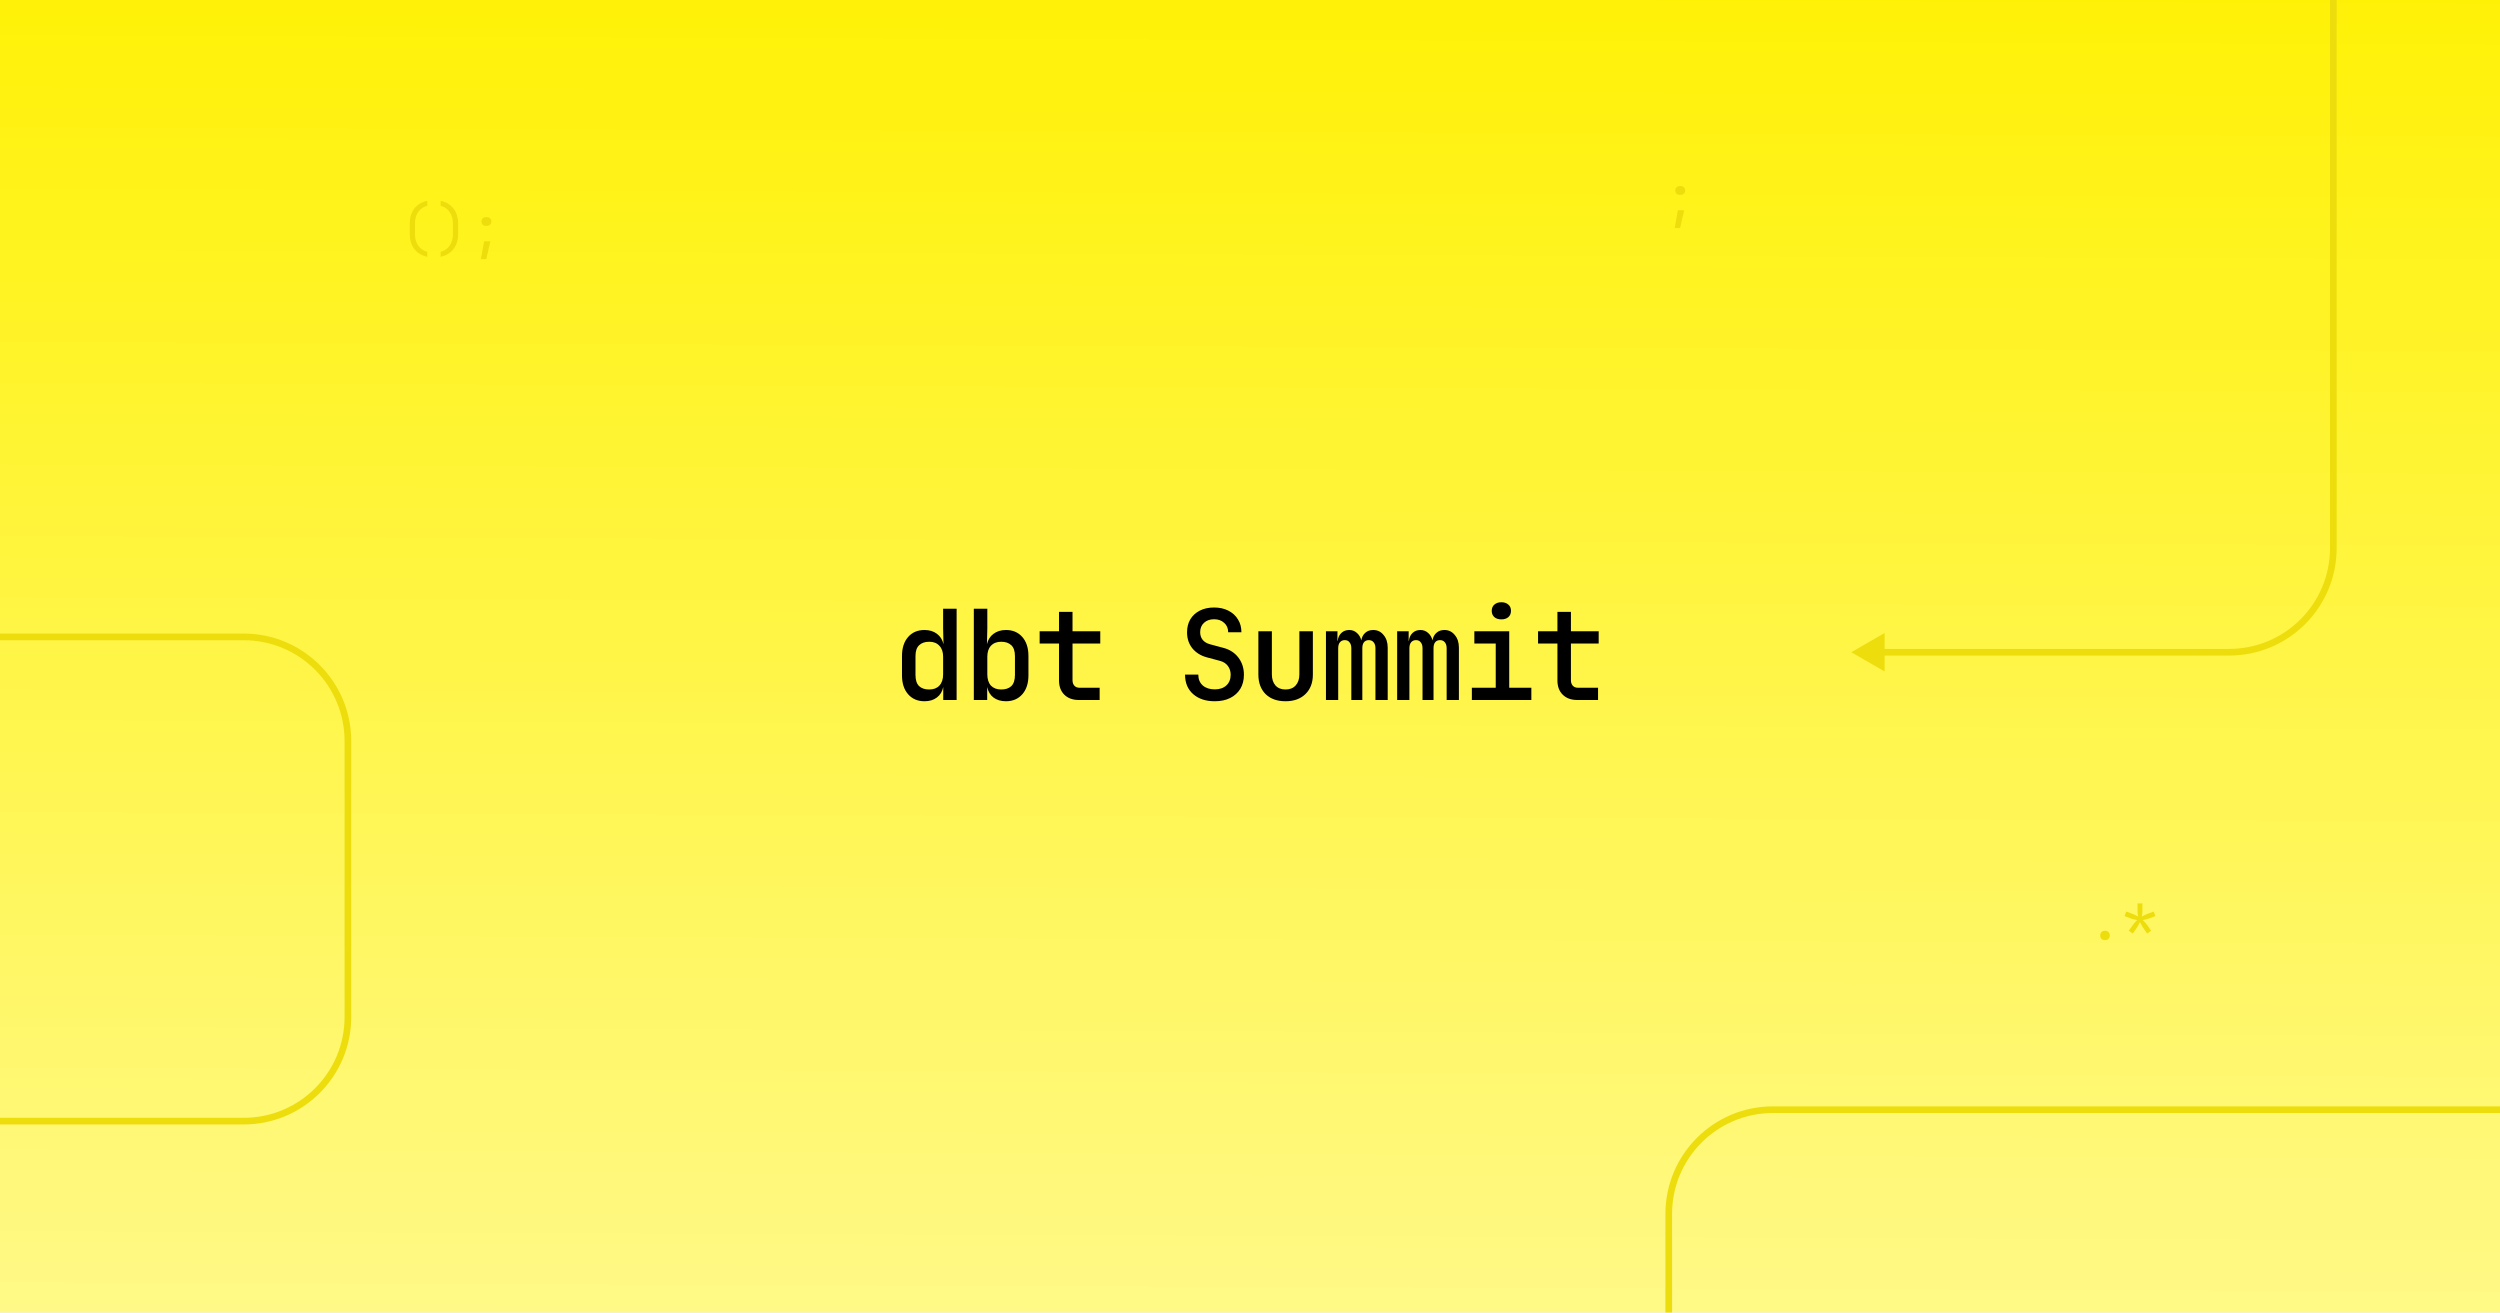
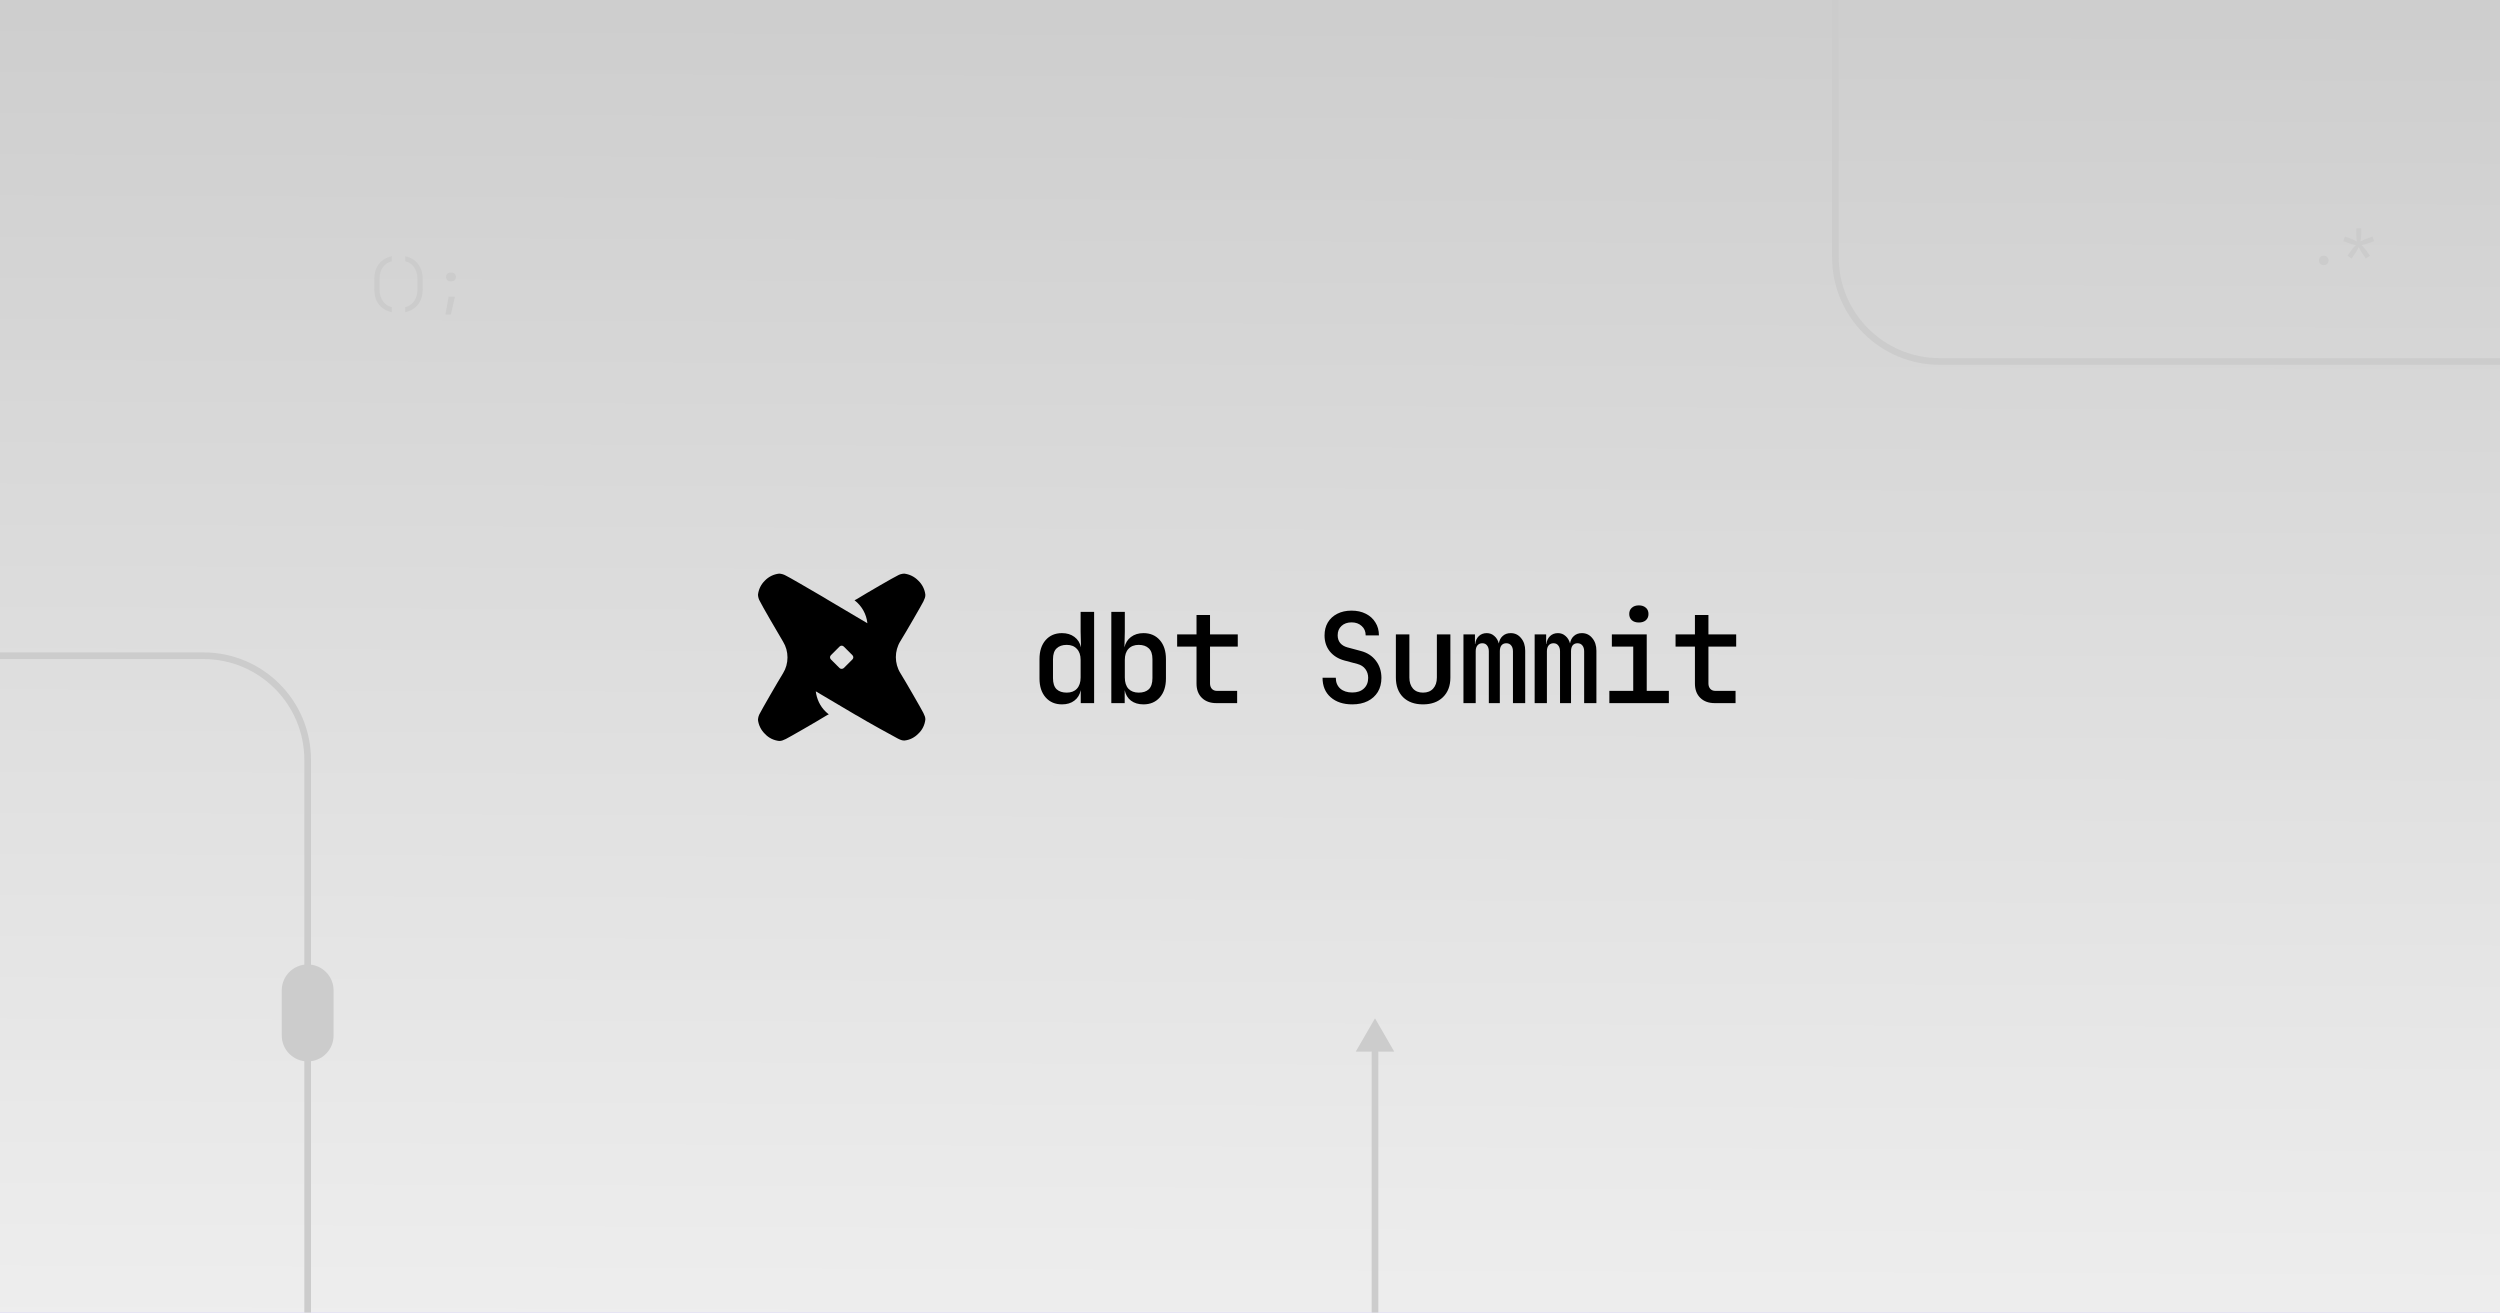
- <svg xmlns="http://www.w3.org/2000/svg" width="1200" height="630" fill="none" viewBox="0 0 1200 630">
-   <g clip-path="url(#clip0_18645_31661)">
-     <g clip-path="url(#clip1_18645_31661)">
-       <path fill="url(#paint0_linear_18645_31661)" d="M0 0h1200v630H0z" />
-       <path fill="#eddd0c" d="m888.623 313.073 16-9.237v18.475zm181.377 0v1.6zm50-442.854h1.6v392.854h-3.2v-392.854zm-50 442.854v1.6H903.023v-3.2H1070zm50-50h1.6c0 28.498-23.1 51.6-51.6 51.6v-3.2c26.73 0 48.4-21.669 48.4-48.4z" />
-       <path stroke="#eddd0c" stroke-linecap="round" stroke-linejoin="round" stroke-width="3.2" d="M1251.55 532.656H851c-27.614 0-50 22.385-50 50v89.516" />
-       <path stroke="#eddd0c" stroke-width="3.2" d="M-104.004 538.148h221c27.614 0 50-22.385 50-50V355.717c0-27.614-22.386-50-50-50h-247.003" />
-       <path fill="#eddd0c" d="M806.225 93.52q-.924 0-1.512-.588t-.588-1.512q0-.896.588-1.484.617-.616 1.512-.616h.56c.598 0 1.092.205 1.484.616.411.392.616.887.616 1.484q0 .924-.588 1.512t-1.512.588zm-2.38 15.96 1.54-8.568h3.024l-1.96 8.568zM205.08 123.262c-2.669-.597-4.741-1.848-6.216-3.752-1.456-1.904-2.184-4.293-2.184-7.168v-5.04c0-2.874.728-5.264 2.184-7.168q2.212-2.856 6.216-3.752v2.436c-1.195.28-2.24.812-3.136 1.596-.877.784-1.559 1.764-2.044 2.94-.467 1.158-.7 2.474-.7 3.948v5.04c0 1.456.233 2.772.7 3.948.485 1.176 1.167 2.156 2.044 2.94.896.784 1.941 1.316 3.136 1.596zm6.429 0v-2.436c1.213-.28 2.259-.812 3.136-1.596q1.315-1.176 2.016-2.94c.485-1.176.728-2.492.728-3.948v-5.04c0-1.474-.243-2.79-.728-3.948q-.701-1.764-2.016-2.94c-.877-.784-1.923-1.316-3.136-1.596v-2.436c2.669.597 4.732 1.848 6.188 3.752 1.475 1.904 2.212 4.294 2.212 7.168v5.04c0 2.875-.737 5.264-2.212 7.168-1.456 1.904-3.519 3.155-6.188 3.752m21.689-14.84q-.924 0-1.512-.588t-.588-1.512c0-.597.196-1.092.588-1.484.411-.41.915-.616 1.512-.616h.56c.597 0 1.092.206 1.484.616.411.392.616.887.616 1.484q0 .924-.588 1.512t-1.512.588zm-2.38 15.96 1.54-8.568h3.024l-1.96 8.568zM1010.4 451.28c-.69 0-1.25-.205-1.68-.616-.41-.411-.62-.943-.62-1.596 0-.691.21-1.251.62-1.68.43-.429.99-.644 1.68-.644s1.24.215 1.65.644c.43.429.65.989.65 1.68 0 .653-.22 1.185-.65 1.596-.41.411-.96.616-1.65.616m13.35-3.164-1.94-1.372 1.82-2.604c.25-.336.57-.747.98-1.232.43-.485.83-.915 1.21-1.288q-.795-.113-1.65-.336-.87-.224-1.38-.42l-2.99-1.12.78-2.212 3.03 1.12c.31.112.73.289 1.26.532.52.243.99.495 1.42.756-.09-.485-.16-.98-.22-1.484-.04-.523-.06-.961-.06-1.316v-3.5h2.36v3.5c0 .355-.03.793-.09 1.316-.05.504-.13.999-.22 1.484.45-.261.92-.513 1.43-.756.52-.243.95-.42 1.28-.532l3.03-1.12.78 2.212-2.99 1.12q-.51.197-1.38.42t-1.65.336c.37.373.78.812 1.21 1.316.42.485.75.887.98 1.204l1.82 2.604-1.94 1.372-1.82-2.632c-.22-.317-.49-.756-.81-1.316s-.59-1.083-.81-1.568c-.22.485-.5 1.008-.81 1.568-.32.541-.59.98-.81 1.316z" />
+ <svg xmlns="http://www.w3.org/2000/svg" width="1200" height="630" viewBox="0 0 1200 630" fill="none">
+   <g clip-path="url(#clip0_18266_11622)">
+     <rect width="1200" height="630" fill="url(#paint0_linear_18266_11622)" />
+     <g clip-path="url(#clip1_18266_11622)">
+       <rect width="1200" height="630" fill="url(#paint1_linear_18266_11622)" />
+       <path d="M881 -27.461L881 123.501C881 151.115 903.386 173.501 931 173.501L1208 173.501" stroke="#CCCCCC" stroke-width="3.2" />
+       <path d="M188.07 149.86C185.4 149.263 183.328 148.012 181.854 146.108C180.398 144.204 179.67 141.815 179.67 138.94V133.9C179.67 131.025 180.398 128.636 181.854 126.732C183.328 124.828 185.4 123.577 188.07 122.98V125.416C186.875 125.696 185.83 126.228 184.934 127.012C184.056 127.796 183.375 128.776 182.89 129.952C182.423 131.109 182.19 132.425 182.19 133.9V138.94C182.19 140.396 182.423 141.712 182.89 142.888C183.375 144.064 184.056 145.044 184.934 145.828C185.83 146.612 186.875 147.144 188.07 147.424V149.86ZM194.499 149.86V147.424C195.712 147.144 196.757 146.612 197.635 145.828C198.512 145.044 199.184 144.064 199.651 142.888C200.136 141.712 200.379 140.396 200.379 138.94V133.9C200.379 132.425 200.136 131.109 199.651 129.952C199.184 128.776 198.512 127.796 197.635 127.012C196.757 126.228 195.712 125.696 194.499 125.416V122.98C197.168 123.577 199.231 124.828 200.687 126.732C202.161 128.636 202.899 131.025 202.899 133.9V138.94C202.899 141.815 202.161 144.204 200.687 146.108C199.231 148.012 197.168 149.263 194.499 149.86ZM216.188 135.02C215.572 135.02 215.068 134.824 214.676 134.432C214.284 134.04 214.088 133.536 214.088 132.92C214.088 132.323 214.284 131.828 214.676 131.436C215.087 131.025 215.591 130.82 216.188 130.82H216.748C217.345 130.82 217.84 131.025 218.232 131.436C218.643 131.828 218.848 132.323 218.848 132.92C218.848 133.536 218.652 134.04 218.26 134.432C217.868 134.824 217.364 135.02 216.748 135.02H216.188ZM213.808 150.98L215.348 142.412H218.372L216.412 150.98H213.808Z" fill="#CCCCCC" />
+       <path d="M1115.4 127.28C1114.71 127.28 1114.15 127.075 1113.72 126.664C1113.31 126.253 1113.1 125.721 1113.1 125.068C1113.1 124.377 1113.31 123.817 1113.72 123.388C1114.15 122.959 1114.71 122.744 1115.4 122.744C1116.09 122.744 1116.64 122.959 1117.05 123.388C1117.48 123.817 1117.7 124.377 1117.7 125.068C1117.7 125.721 1117.48 126.253 1117.05 126.664C1116.64 127.075 1116.09 127.28 1115.4 127.28ZM1128.75 124.116L1126.81 122.744L1128.63 120.14C1128.88 119.804 1129.2 119.393 1129.61 118.908C1130.04 118.423 1130.44 117.993 1130.82 117.62C1130.29 117.545 1129.74 117.433 1129.17 117.284C1128.59 117.135 1128.13 116.995 1127.79 116.864L1124.8 115.744L1125.58 113.532L1128.61 114.652C1128.92 114.764 1129.34 114.941 1129.87 115.184C1130.39 115.427 1130.86 115.679 1131.29 115.94C1131.2 115.455 1131.13 114.96 1131.07 114.456C1131.03 113.933 1131.01 113.495 1131.01 113.14V109.64H1133.37V113.14C1133.37 113.495 1133.34 113.933 1133.28 114.456C1133.23 114.96 1133.15 115.455 1133.06 115.94C1133.51 115.679 1133.98 115.427 1134.49 115.184C1135.01 114.941 1135.44 114.764 1135.77 114.652L1138.8 113.532L1139.58 115.744L1136.59 116.864C1136.25 116.995 1135.79 117.135 1135.21 117.284C1134.63 117.433 1134.08 117.545 1133.56 117.62C1133.93 117.993 1134.34 118.432 1134.77 118.936C1135.19 119.421 1135.52 119.823 1135.75 120.14L1137.57 122.744L1135.63 124.116L1133.81 121.484C1133.59 121.167 1133.32 120.728 1133 120.168C1132.68 119.608 1132.41 119.085 1132.19 118.6C1131.97 119.085 1131.69 119.608 1131.38 120.168C1131.06 120.709 1130.79 121.148 1130.57 121.484L1128.75 124.116Z" fill="#CCCCCC" />
+       <path d="M658.399 665.5C658.399 666.384 659.116 667.1 659.999 667.1C660.883 667.1 661.599 666.384 661.599 665.5L659.999 665.5L658.399 665.5ZM660 488.778L650.762 504.778L669.237 504.778L660 488.778ZM659.999 665.5L661.599 665.5L661.6 503.178L660 503.178L658.4 503.178L658.399 665.5L659.999 665.5Z" fill="#CCCCCC" />
+       <path d="M147.676 637.531L147.676 364.754C147.676 337.14 125.29 314.754 97.676 314.754L-69.571 314.754" stroke="#CCCCCC" stroke-width="3.2" stroke-linecap="round" stroke-linejoin="round" />
+       <rect x="136.839" y="464.531" width="21.675" height="43.349" rx="10.837" fill="#CCCCCC" stroke="#CCCCCC" stroke-width="3.2" />
    </g>
-     <path fill="#000" d="M443.757 336.6q-4.92 0-7.86-3.36t-2.94-9.06v-9.3q0-5.76 2.94-9.12t7.86-3.36q3.54 0 5.94 1.8 2.46 1.8 3.18 5.04l-.18-7.62v-9.42h6.48V336h-6.42v-6.24q-.66 3.24-3.06 5.04-2.34 1.8-5.94 1.8m2.28-5.64q3.12 0 4.86-1.86 1.8-1.92 1.8-5.4v-8.46q0-3.42-1.8-5.28-1.74-1.92-4.86-1.92t-4.86 1.68q-1.74 1.62-1.74 5.22V324q0 3.66 1.74 5.34 1.74 1.62 4.86 1.62m36.817 5.64q-3.6 0-6-1.8-2.34-1.8-3-5.04V336h-6.42v-43.8h6.48v9.42l-.18 7.62q.72-3.18 3.12-4.98 2.46-1.86 6-1.86 4.92 0 7.86 3.36t2.94 9.12v9.3q0 5.7-2.94 9.06t-7.86 3.36m-2.28-5.64q3.12 0 4.86-1.62 1.74-1.68 1.74-5.34v-9.06q0-3.6-1.74-5.22-1.74-1.68-4.86-1.68t-4.92 1.92q-1.74 1.86-1.74 5.28v8.46q0 3.48 1.74 5.4 1.8 1.86 4.92 1.86M517.87 336q-4.38 0-6.96-2.52t-2.58-6.84v-17.76h-9.3V303h9.3v-9.3h6.48v9.3h13.32v5.88h-13.32v17.7q0 1.56.9 2.58.9.96 2.46.96h9.66V336zm65.233.6q-6.48 0-10.38-3.42t-3.9-9.36h6.36q0 3.3 2.16 5.22 2.16 1.86 5.76 1.86 3.54 0 5.58-1.92t2.04-5.1q0-2.4-1.32-4.2t-3.78-2.46l-6.3-1.68q-4.44-1.2-7.02-4.38-2.52-3.18-2.52-7.62 0-3.6 1.56-6.24 1.62-2.7 4.56-4.2t6.84-1.5 6.84 1.5q3 1.5 4.62 4.2 1.68 2.64 1.68 6.18h-6.36q0-2.82-1.92-4.5-1.86-1.74-4.86-1.74t-4.86 1.74q-1.8 1.68-1.8 4.44 0 2.22 1.2 3.72 1.26 1.5 3.48 2.1l6.48 1.74q4.56 1.2 7.2 4.68t2.64 8.22q0 3.9-1.74 6.78-1.74 2.82-4.86 4.38t-7.38 1.56m33.937 0q-6 0-9.54-3.42-3.48-3.48-3.48-9.42V303h6.48v20.7q0 3.36 1.74 5.34 1.74 1.92 4.8 1.92 3.12 0 4.86-1.92 1.8-1.98 1.8-5.34V303h6.48v20.76q0 5.94-3.6 9.42-3.54 3.42-9.54 3.42m19.417-.6v-33h5.52v4.62h.12q.24-2.34 1.74-3.78t3.78-1.44q2.16 0 3.66 1.38 1.56 1.32 2.16 3.6.36-2.28 1.86-3.6 1.5-1.38 3.84-1.38 3.06 0 4.98 2.4 1.98 2.34 1.98 6.06V336h-5.88v-24.84q0-1.8-.84-2.82-.84-1.08-2.34-1.08t-2.34 1.02q-.78 1.02-.78 2.82V336h-5.28v-24.84q0-1.8-.84-2.82-.78-1.08-2.28-1.08t-2.34 1.02-.84 2.82V336zm34.176 0v-33h5.52v4.62h.12q.24-2.34 1.74-3.78t3.78-1.44q2.16 0 3.66 1.38 1.56 1.32 2.16 3.6.36-2.28 1.86-3.6 1.5-1.38 3.84-1.38 3.06 0 4.98 2.4 1.98 2.34 1.98 6.06V336h-5.88v-24.84q0-1.8-.84-2.82-.84-1.08-2.34-1.08t-2.34 1.02q-.78 1.02-.78 2.82V336h-5.28v-24.84q0-1.8-.84-2.82-.78-1.08-2.28-1.08t-2.34 1.02-.84 2.82V336zm35.857 0v-5.88h11.46v-21.24h-10.26V303h16.74v27.12h10.62V336zm14.16-38.7q-2.1 0-3.36-1.08-1.26-1.14-1.26-3 0-1.92 1.26-3 1.26-1.14 3.36-1.14t3.36 1.14q1.26 1.08 1.26 3 0 1.86-1.26 3-1.26 1.08-3.36 1.08m36.456 38.7q-4.38 0-6.96-2.52t-2.58-6.84v-17.76h-9.3V303h9.3v-9.3h6.48v9.3h13.32v5.88h-13.32v17.7q0 1.56.9 2.58.9.96 2.46.96h9.66V336z" />
+     <path d="M440.764 278.675C442.656 280.487 443.888 282.889 444.174 285.504C444.174 286.594 443.879 287.317 443.228 288.7C442.576 290.084 434.514 304.029 432.113 307.877C430.729 310.127 430.006 312.814 430.006 315.43C430.006 318.045 430.729 320.732 432.113 322.982C434.514 326.83 442.576 340.855 443.228 342.23C443.879 343.614 444.174 344.265 444.174 345.355C443.879 347.97 442.719 350.363 440.835 352.113C439.023 354.005 436.621 355.237 434.077 355.452C432.988 355.452 432.265 355.157 430.952 354.505C429.649 353.854 415.409 346.006 411.553 343.605C411.258 343.462 410.972 343.239 410.606 343.096L391.573 331.838C392.01 335.472 393.608 338.954 396.224 341.498C396.733 342.007 397.242 342.444 397.822 342.882C397.385 343.096 396.876 343.319 396.438 343.605C392.591 346.006 378.566 354.068 377.191 354.72C375.807 355.371 375.155 355.666 373.995 355.666C371.379 355.371 368.986 354.211 367.236 352.327C365.344 350.515 364.112 348.113 363.826 345.497C363.898 344.408 364.192 343.319 364.772 342.373C365.424 340.989 373.486 326.973 375.887 323.125C377.271 320.875 377.994 318.26 377.994 315.572C377.994 312.885 377.271 310.269 375.887 308.02C373.486 304.029 365.353 290.013 364.772 288.629C364.192 287.683 363.898 286.594 363.826 285.504C364.121 282.889 365.281 280.496 367.165 278.675C368.986 276.791 371.379 275.631 373.995 275.336C375.084 275.407 376.173 275.702 377.191 276.282C378.351 276.791 388.6 282.746 394.046 285.942L395.278 286.665C395.715 286.96 396.081 287.174 396.367 287.317L396.947 287.683L416.347 299.164C415.909 294.807 413.66 290.807 410.169 288.12C410.606 287.906 411.115 287.683 411.553 287.397C415.401 284.996 429.426 276.863 430.801 276.282C431.747 275.702 432.836 275.407 433.997 275.336C436.541 275.631 438.934 276.791 440.755 278.675H440.764ZM405.018 320.67L409.16 316.528C409.74 315.947 409.74 315.072 409.16 314.492L405.018 310.35C404.438 309.769 403.563 309.769 402.982 310.35L398.84 314.492C398.26 315.072 398.26 315.947 398.84 316.528L402.982 320.67C403.491 321.179 404.438 321.179 405.018 320.67Z" fill="black" />
+     <path d="M509.757 338.1C506.477 338.1 503.857 336.98 501.897 334.74C499.937 332.5 498.957 329.48 498.957 325.68V316.38C498.957 312.54 499.937 309.5 501.897 307.26C503.857 305.02 506.477 303.9 509.757 303.9C512.117 303.9 514.097 304.5 515.697 305.7C517.337 306.9 518.397 308.58 518.877 310.74L518.697 303.12V293.7H525.177V337.5H518.757V331.26C518.317 333.42 517.297 335.1 515.697 336.3C514.137 337.5 512.157 338.1 509.757 338.1ZM512.037 332.46C514.117 332.46 515.737 331.84 516.897 330.6C518.097 329.32 518.697 327.52 518.697 325.2V316.74C518.697 314.46 518.097 312.7 516.897 311.46C515.737 310.18 514.117 309.54 512.037 309.54C509.957 309.54 508.337 310.1 507.177 311.22C506.017 312.3 505.437 314.04 505.437 316.44V325.5C505.437 327.94 506.017 329.72 507.177 330.84C508.337 331.92 509.957 332.46 512.037 332.46ZM548.854 338.1C546.454 338.1 544.454 337.5 542.854 336.3C541.294 335.1 540.294 333.42 539.854 331.26V337.5H533.434V293.7H539.914V303.12L539.734 310.74C540.214 308.62 541.254 306.96 542.854 305.76C544.494 304.52 546.494 303.9 548.854 303.9C552.134 303.9 554.754 305.02 556.714 307.26C558.674 309.5 559.654 312.54 559.654 316.38V325.68C559.654 329.48 558.674 332.5 556.714 334.74C554.754 336.98 552.134 338.1 548.854 338.1ZM546.574 332.46C548.654 332.46 550.274 331.92 551.434 330.84C552.594 329.72 553.174 327.94 553.174 325.5V316.44C553.174 314.04 552.594 312.3 551.434 311.22C550.274 310.1 548.654 309.54 546.574 309.54C544.494 309.54 542.854 310.18 541.654 311.46C540.494 312.7 539.914 314.46 539.914 316.74V325.2C539.914 327.52 540.494 329.32 541.654 330.6C542.854 331.84 544.494 332.46 546.574 332.46ZM583.87 337.5C580.95 337.5 578.63 336.66 576.91 334.98C575.19 333.3 574.33 331.02 574.33 328.14V310.38H565.03V304.5H574.33V295.2H580.81V304.5H594.13V310.38H580.81V328.08C580.81 329.12 581.11 329.98 581.71 330.66C582.31 331.3 583.13 331.62 584.17 331.62H593.83V337.5H583.87ZM649.103 338.1C644.783 338.1 641.323 336.96 638.723 334.68C636.123 332.4 634.823 329.28 634.823 325.32H641.183C641.183 327.52 641.903 329.26 643.343 330.54C644.783 331.78 646.703 332.4 649.103 332.4C651.463 332.4 653.323 331.76 654.683 330.48C656.043 329.2 656.723 327.5 656.723 325.38C656.723 323.78 656.283 322.38 655.403 321.18C654.523 319.98 653.263 319.16 651.623 318.72L645.323 317.04C642.363 316.24 640.023 314.78 638.303 312.66C636.623 310.54 635.783 308 635.783 305.04C635.783 302.64 636.303 300.56 637.343 298.8C638.423 297 639.943 295.6 641.903 294.6C643.863 293.6 646.143 293.1 648.743 293.1C651.343 293.1 653.623 293.6 655.583 294.6C657.583 295.6 659.123 297 660.203 298.8C661.323 300.56 661.883 302.62 661.883 304.98H655.523C655.523 303.1 654.883 301.6 653.603 300.48C652.363 299.32 650.743 298.74 648.743 298.74C646.743 298.74 645.123 299.32 643.883 300.48C642.683 301.6 642.083 303.08 642.083 304.92C642.083 306.4 642.483 307.64 643.283 308.64C644.123 309.64 645.283 310.34 646.763 310.74L653.243 312.48C656.283 313.28 658.683 314.84 660.443 317.16C662.203 319.48 663.083 322.22 663.083 325.38C663.083 327.98 662.503 330.24 661.343 332.16C660.183 334.04 658.563 335.5 656.483 336.54C654.403 337.58 651.943 338.1 649.103 338.1ZM683.04 338.1C679.04 338.1 675.86 336.96 673.5 334.68C671.18 332.36 670.02 329.22 670.02 325.26V304.5H676.5V325.2C676.5 327.44 677.08 329.22 678.24 330.54C679.4 331.82 681 332.46 683.04 332.46C685.12 332.46 686.74 331.82 687.9 330.54C689.1 329.22 689.7 327.44 689.7 325.2V304.5H696.18V325.26C696.18 329.22 694.98 332.36 692.58 334.68C690.22 336.96 687.04 338.1 683.04 338.1ZM702.457 337.5V304.5H707.977V309.12H708.097C708.257 307.56 708.837 306.3 709.837 305.34C710.837 304.38 712.097 303.9 713.617 303.9C715.057 303.9 716.277 304.36 717.277 305.28C718.317 306.16 719.037 307.36 719.437 308.88C719.677 307.36 720.297 306.16 721.297 305.28C722.297 304.36 723.577 303.9 725.137 303.9C727.177 303.9 728.837 304.7 730.117 306.3C731.437 307.86 732.097 309.88 732.097 312.36V337.5H726.217V312.66C726.217 311.46 725.937 310.52 725.377 309.84C724.817 309.12 724.037 308.76 723.037 308.76C722.037 308.76 721.257 309.1 720.697 309.78C720.177 310.46 719.917 311.4 719.917 312.6V337.5H714.637V312.66C714.637 311.46 714.357 310.52 713.797 309.84C713.277 309.12 712.517 308.76 711.517 308.76C710.517 308.76 709.737 309.1 709.177 309.78C708.617 310.46 708.337 311.4 708.337 312.6V337.5H702.457ZM736.633 337.5V304.5H742.153V309.12H742.273C742.433 307.56 743.013 306.3 744.013 305.34C745.013 304.38 746.273 303.9 747.793 303.9C749.233 303.9 750.453 304.36 751.453 305.28C752.493 306.16 753.213 307.36 753.613 308.88C753.853 307.36 754.473 306.16 755.473 305.28C756.473 304.36 757.753 303.9 759.313 303.9C761.353 303.9 763.013 304.7 764.293 306.3C765.613 307.86 766.273 309.88 766.273 312.36V337.5H760.393V312.66C760.393 311.46 760.113 310.52 759.553 309.84C758.993 309.12 758.213 308.76 757.213 308.76C756.213 308.76 755.433 309.1 754.873 309.78C754.353 310.46 754.093 311.4 754.093 312.6V337.5H748.813V312.66C748.813 311.46 748.533 310.52 747.973 309.84C747.453 309.12 746.693 308.76 745.693 308.76C744.693 308.76 743.913 309.1 743.353 309.78C742.793 310.46 742.513 311.4 742.513 312.6V337.5H736.633ZM772.49 337.5V331.62H783.95V310.38H773.69V304.5H790.43V331.62H801.05V337.5H772.49ZM786.65 298.8C785.25 298.8 784.13 298.44 783.29 297.72C782.45 296.96 782.03 295.96 782.03 294.72C782.03 293.44 782.45 292.44 783.29 291.72C784.13 290.96 785.25 290.58 786.65 290.58C788.05 290.58 789.17 290.96 790.01 291.72C790.85 292.44 791.27 293.44 791.27 294.72C791.27 295.96 790.85 296.96 790.01 297.72C789.17 298.44 788.05 298.8 786.65 298.8ZM823.106 337.5C820.186 337.5 817.866 336.66 816.146 334.98C814.426 333.3 813.566 331.02 813.566 328.14V310.38H804.266V304.5H813.566V295.2H820.046V304.5H833.366V310.38H820.046V328.08C820.046 329.12 820.346 329.98 820.946 330.66C821.546 331.3 822.366 331.62 823.406 331.62H833.066V337.5H823.106Z" fill="black" />
  </g>
  <defs>
-     <clipPath id="clip0_18645_31661">
-       <path fill="#fff" d="M0 0h1200v630H0z" />
+     <linearGradient id="paint0_linear_18266_11622" x1="588.214" y1="-110.024" x2="588.019" y2="774.187" gradientUnits="userSpaceOnUse">
+       <stop stop-color="#9683FF" />
+       <stop offset="0.939" stop-color="#D4CDFF" />
+     </linearGradient>
+     <linearGradient id="paint1_linear_18266_11622" x1="589" y1="-32.417" x2="586.007" y2="767.006" gradientUnits="userSpaceOnUse">
+       <stop stop-color="#CCCCCC" />
+       <stop offset="0.939" stop-color="#F2F2F2" />
+     </linearGradient>
+     <clipPath id="clip0_18266_11622">
+       <rect width="1200" height="630" fill="white" />
    </clipPath>
-     <clipPath id="clip1_18645_31661">
-       <path fill="#fff" d="M0 0h1200v630H0z" />
+     <clipPath id="clip1_18266_11622">
+       <rect width="1200" height="630" fill="white" />
    </clipPath>
-     <linearGradient id="paint0_linear_18645_31661" x1="589" x2="586.007" y1="-32.417" y2="767.006" gradientUnits="userSpaceOnUse">
-       <stop stop-color="#fff100" />
-       <stop offset=".939" stop-color="#fffa99" />
-     </linearGradient>
  </defs>
</svg>
